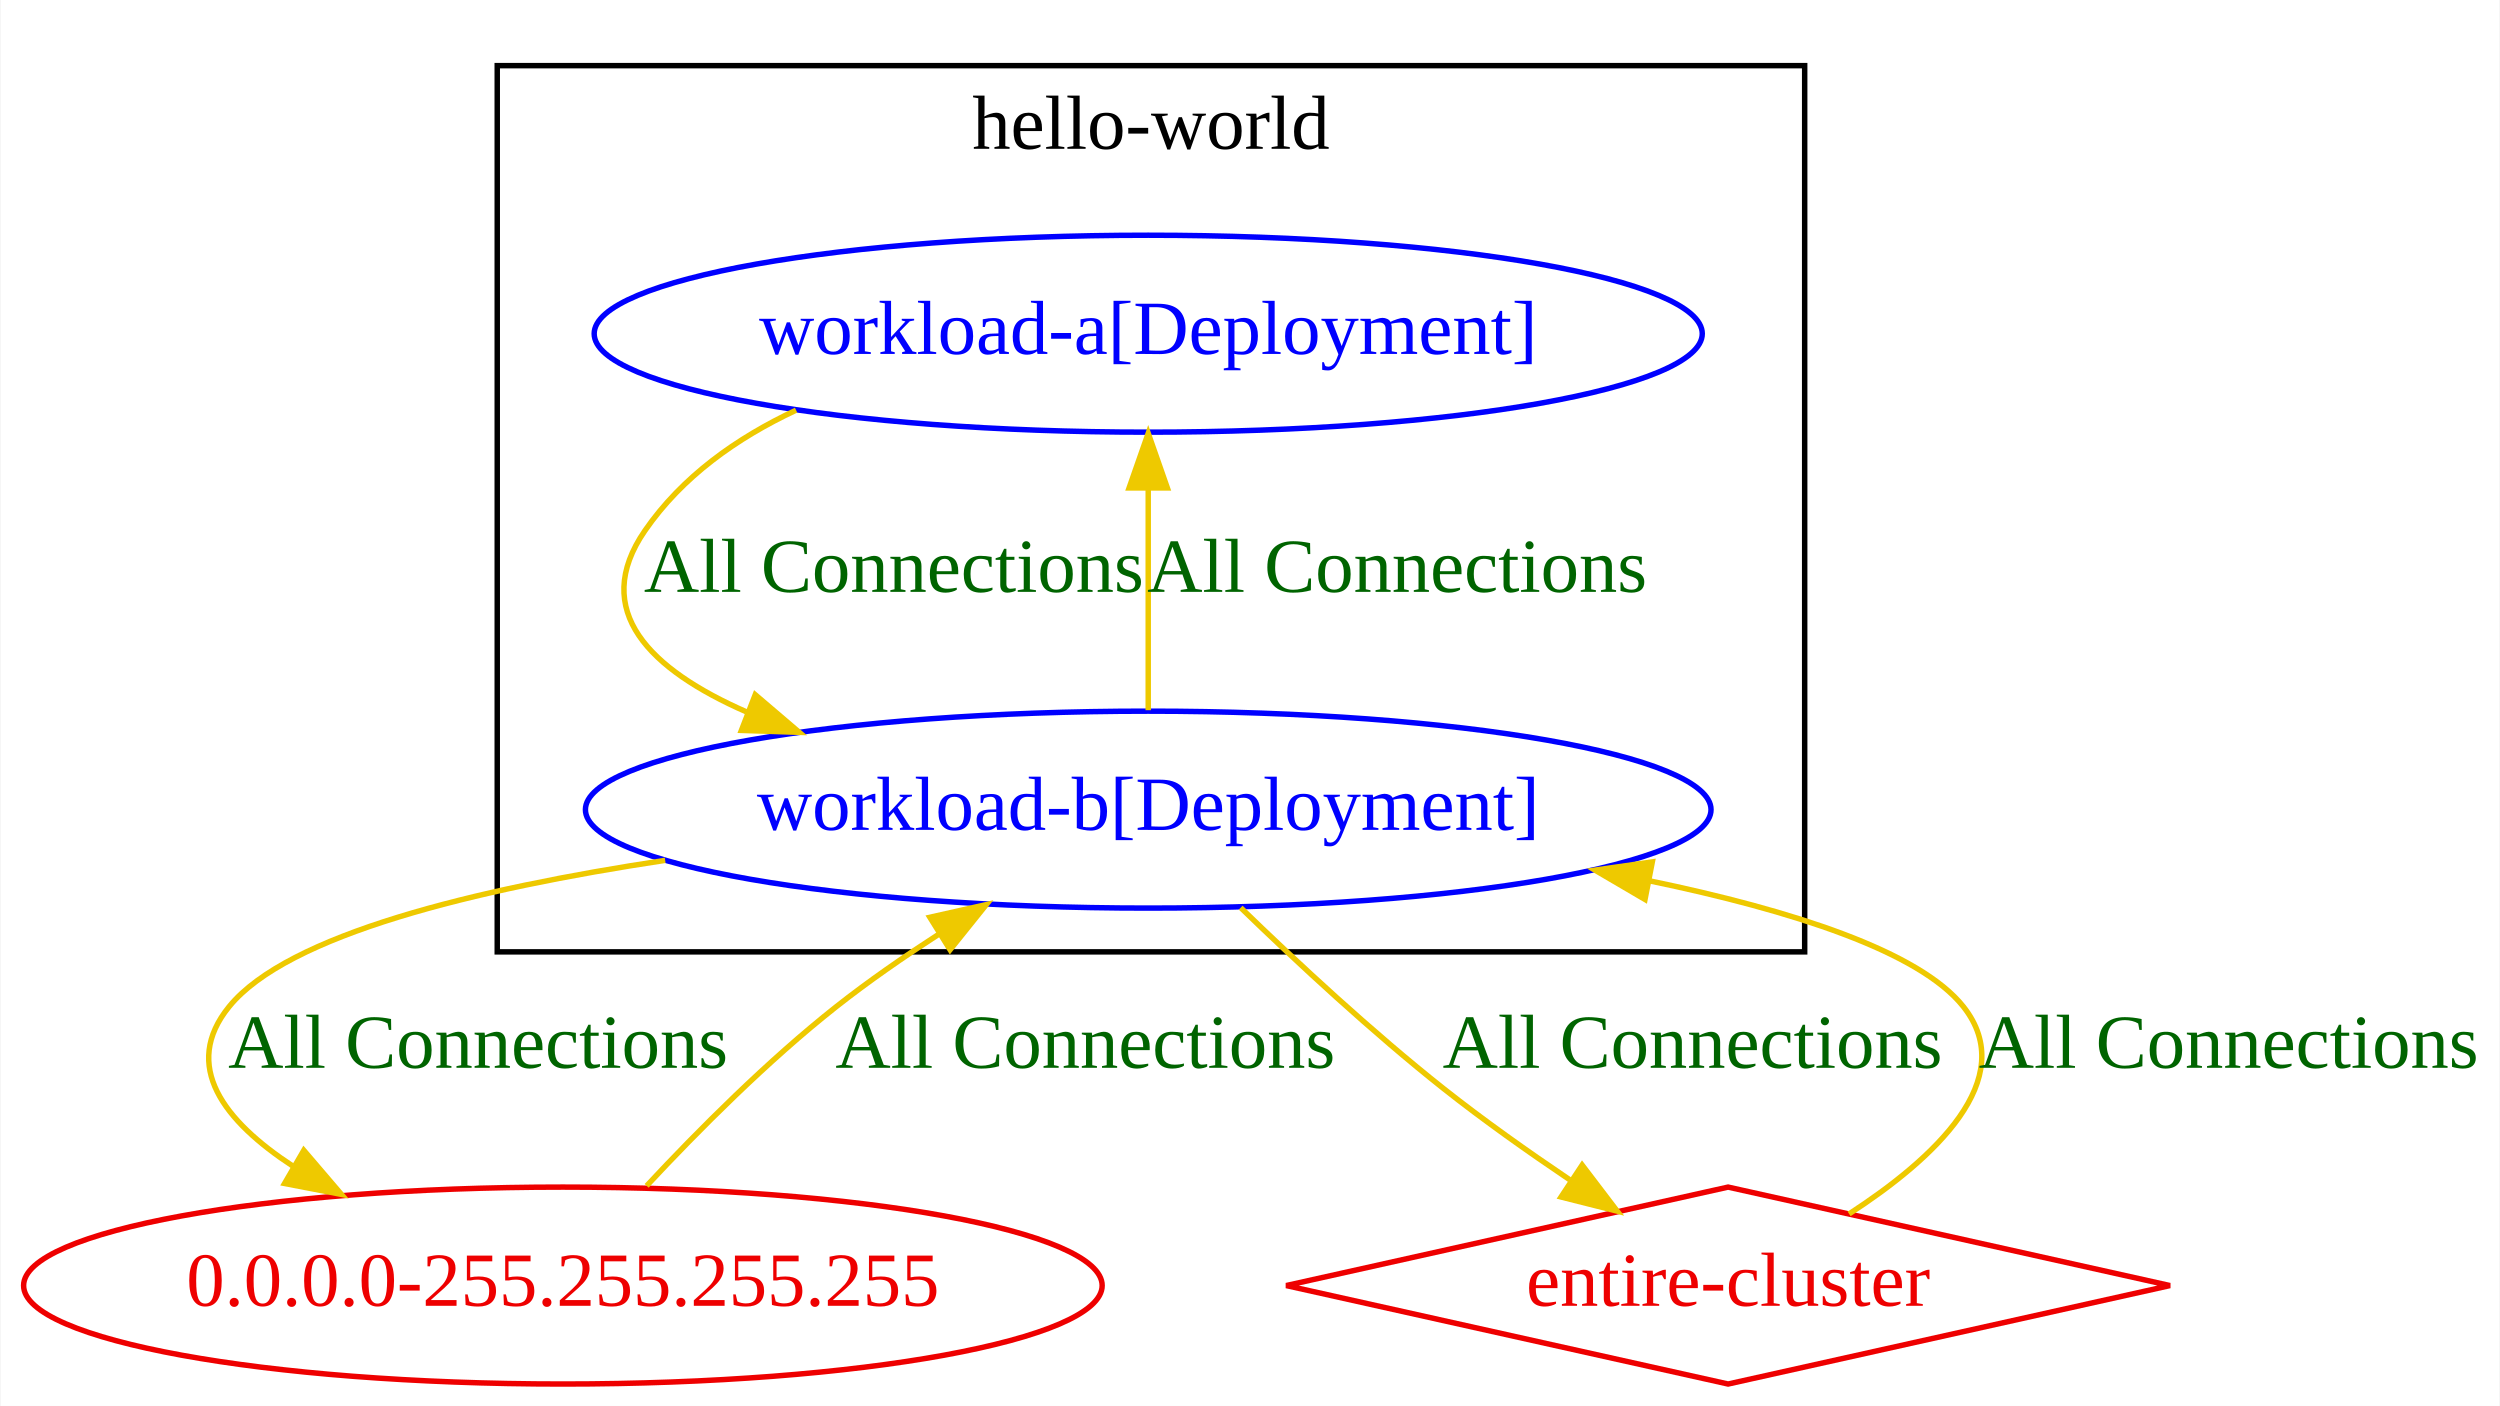
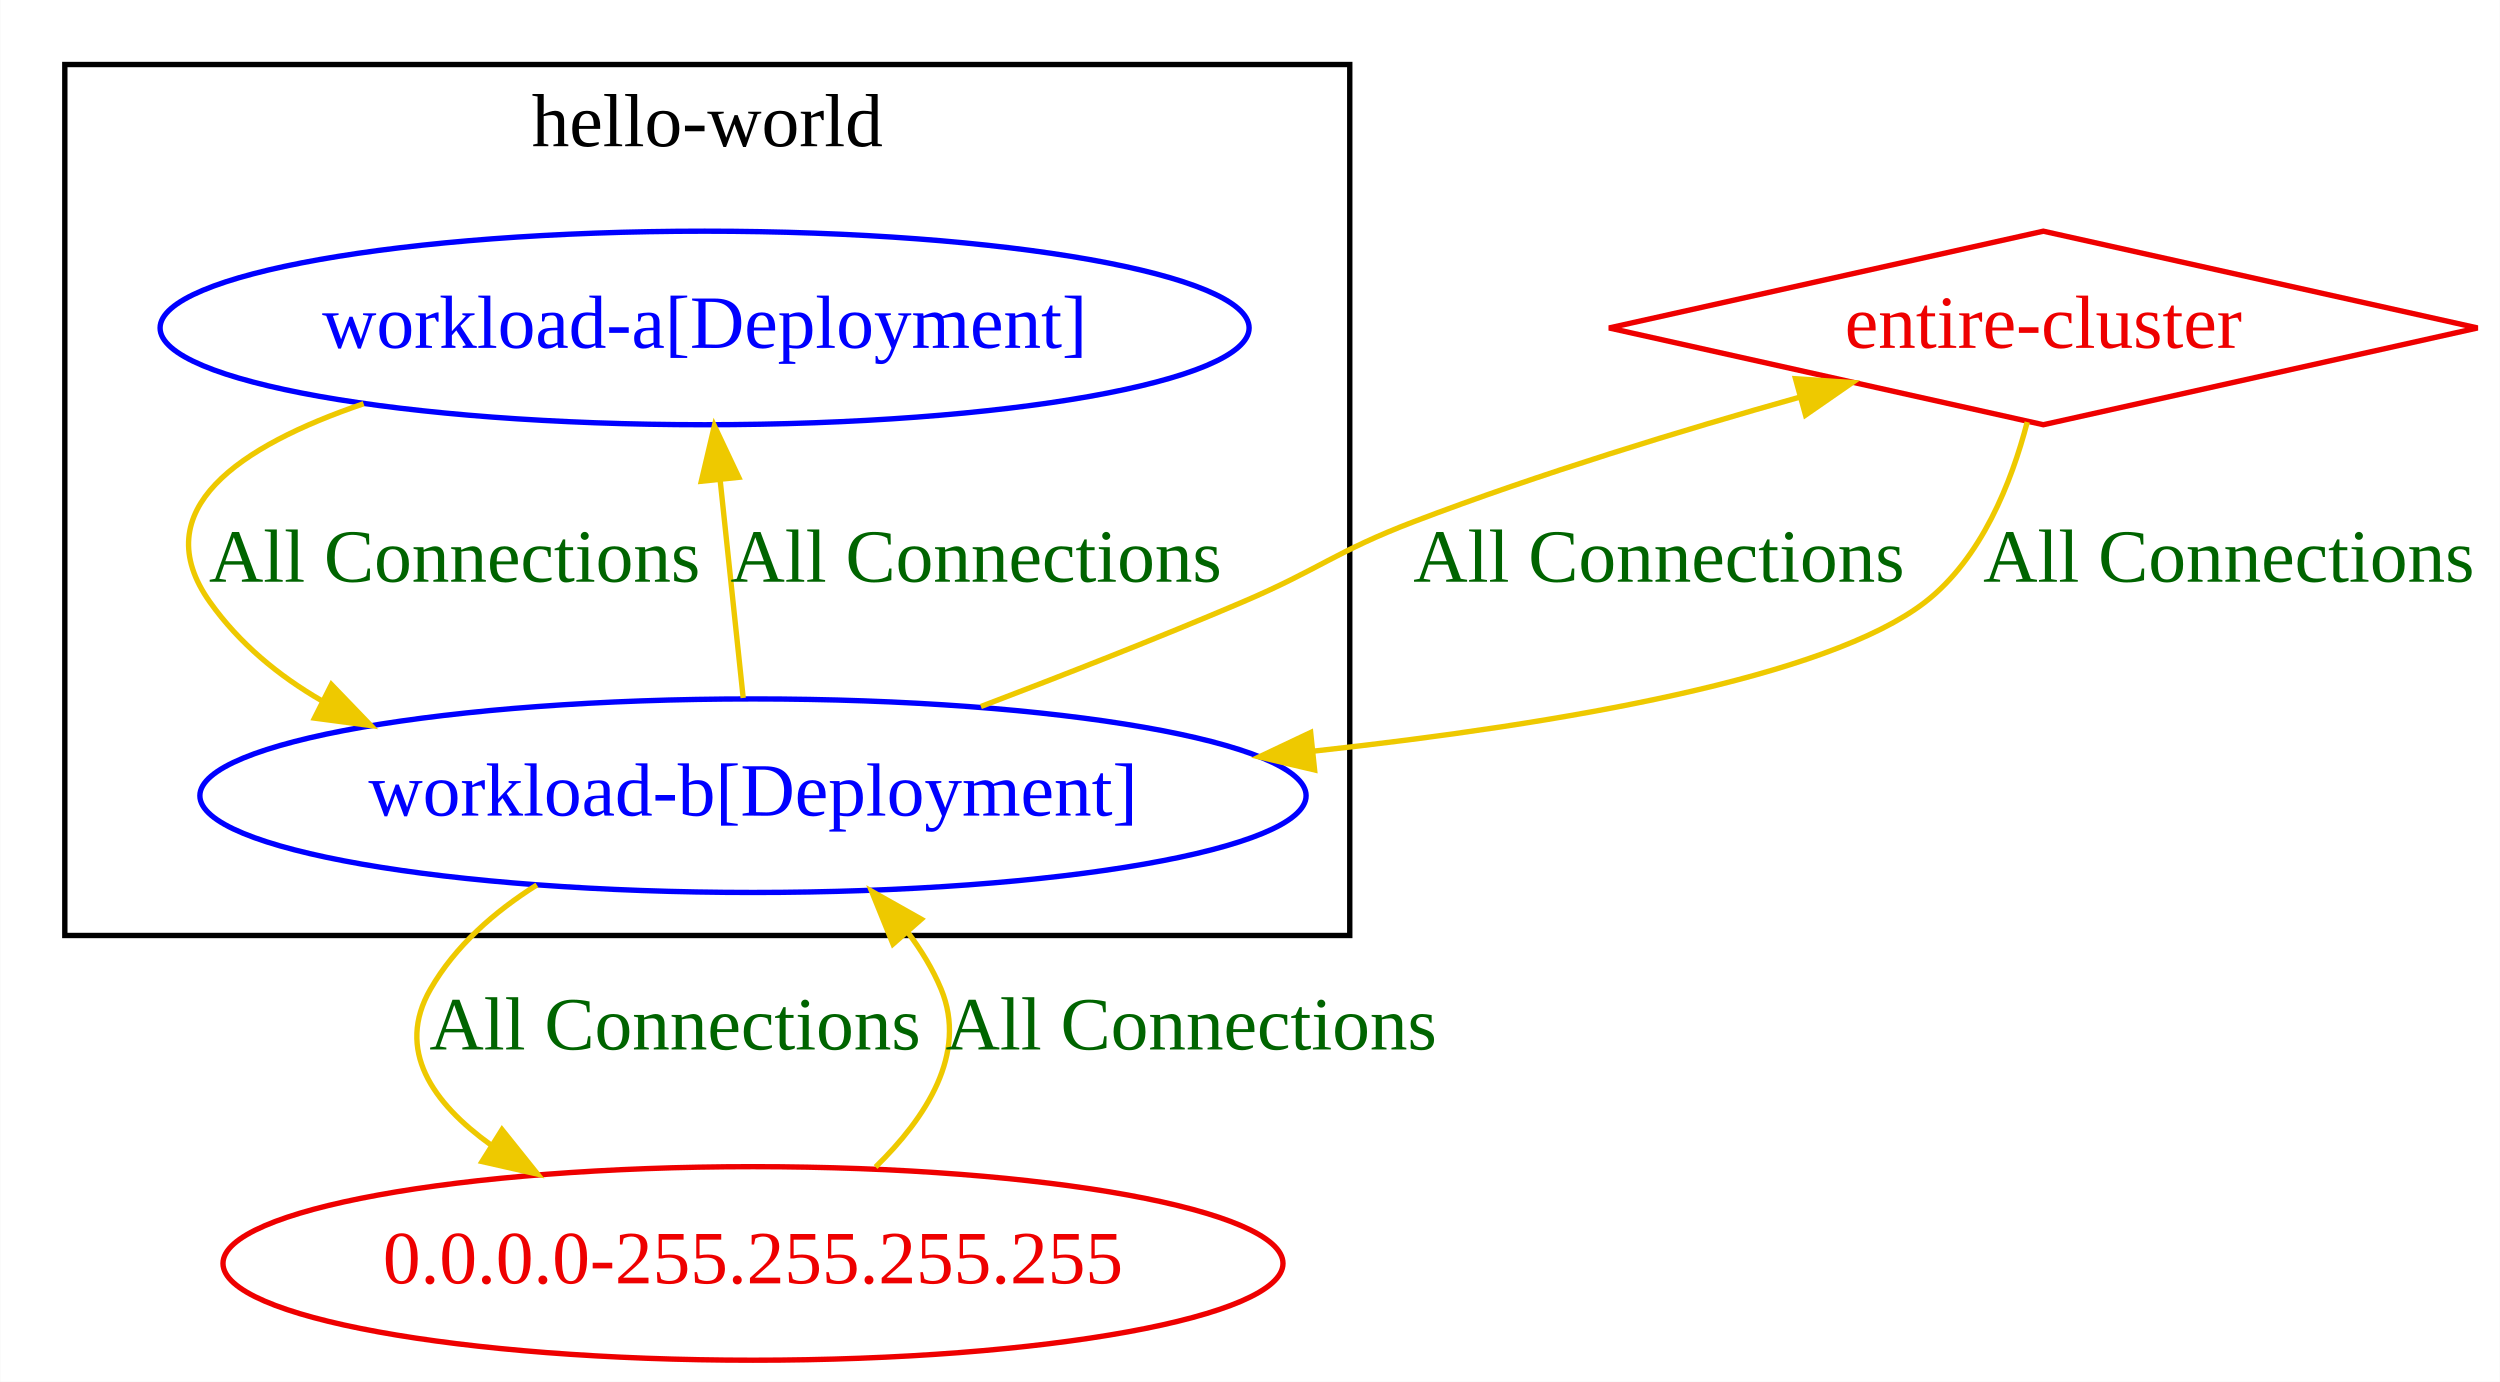
- <svg xmlns="http://www.w3.org/2000/svg" width="457pt" height="257pt" viewBox="0.00 0.00 456.79 257.00">
+ <svg xmlns="http://www.w3.org/2000/svg" width="465pt" height="257pt" viewBox="0.00 0.00 464.89 257.00">
  <g id="graph0" class="graph" transform="scale(1 1) rotate(0) translate(4 253)">
-     <polygon fill="white" stroke="transparent" points="-4,4 -4,-253 452.79,-253 452.79,4 -4,4" />
+     <polygon fill="white" stroke="transparent" points="-4,4 -4,-253 460.89,-253 460.89,4 -4,4" />
    <g id="clust1" class="cluster">
-       <polygon fill="none" stroke="black" points="86.79,-79 86.79,-241 325.79,-241 325.79,-79 86.79,-79" />
-       <text text-anchor="middle" x="206.29" y="-225.8" font-family="Times New Roman,serif" font-size="14.00">hello-world</text>
+       <polygon fill="none" stroke="black" points="8,-79 8,-241 247,-241 247,-79 8,-79" />
+       <text text-anchor="middle" x="127.5" y="-225.8" font-family="Times New Roman,serif" font-size="14.00">hello-world</text>
    </g>
    <g id="node1" class="node">
-       <ellipse fill="none" stroke="blue" cx="205.79" cy="-192" rx="101.28" ry="18" />
-       <text text-anchor="middle" x="205.79" y="-188.3" font-family="Times New Roman,serif" font-size="14.00" fill="blue">workload-a[Deployment]</text>
+       <ellipse fill="none" stroke="blue" cx="127" cy="-192" rx="101.28" ry="18" />
+       <text text-anchor="middle" x="127" y="-188.3" font-family="Times New Roman,serif" font-size="14.00" fill="blue">workload-a[Deployment]</text>
    </g>
    <g id="node2" class="node">
-       <ellipse fill="none" stroke="blue" cx="205.79" cy="-105" rx="102.88" ry="18" />
-       <text text-anchor="middle" x="205.79" y="-101.3" font-family="Times New Roman,serif" font-size="14.00" fill="blue">workload-b[Deployment]</text>
+       <ellipse fill="none" stroke="blue" cx="136" cy="-105" rx="102.88" ry="18" />
+       <text text-anchor="middle" x="136" y="-101.3" font-family="Times New Roman,serif" font-size="14.00" fill="blue">workload-b[Deployment]</text>
    </g>
    <g id="edge3" class="edge">
-       <path fill="none" stroke="#eec900" d="M141.42,-178.02C130.54,-172.93 120.58,-165.85 113.79,-156 103.69,-141.34 114.77,-130.58 132.32,-122.88" />
-       <polygon fill="#eec900" stroke="#eec900" points="133.95,-126.01 142.01,-119.13 131.42,-119.48 133.95,-126.01" />
-       <text text-anchor="middle" x="159.29" y="-144.8" font-family="Times New Roman,serif" font-size="14.00" fill="darkgreen">All Connections</text>
+       <path fill="none" stroke="#eec900" d="M63.58,-177.91C40.51,-170.06 22.77,-158.18 35,-141 40.45,-133.34 47.7,-127.34 55.83,-122.64" />
+       <polygon fill="#eec900" stroke="#eec900" points="57.59,-125.67 64.94,-118.04 54.44,-119.43 57.59,-125.67" />
+       <text text-anchor="middle" x="80.5" y="-144.8" font-family="Times New Roman,serif" font-size="14.00" fill="darkgreen">All Connections</text>
    </g>
    <g id="edge6" class="edge">
-       <path fill="none" stroke="#eec900" d="M205.79,-123.18C205.79,-134.81 205.79,-150.42 205.79,-163.73" />
-       <polygon fill="#eec900" stroke="#eec900" points="202.29,-163.8 205.79,-173.8 209.29,-163.8 202.29,-163.8" />
-       <text text-anchor="middle" x="251.29" y="-144.8" font-family="Times New Roman,serif" font-size="14.00" fill="darkgreen">All Connections</text>
+       <path fill="none" stroke="#eec900" d="M134.18,-123.18C132.95,-134.81 131.3,-150.42 129.89,-163.73" />
+       <polygon fill="#eec900" stroke="#eec900" points="126.39,-163.49 128.82,-173.8 133.35,-164.22 126.39,-163.49" />
+       <text text-anchor="middle" x="177.5" y="-144.8" font-family="Times New Roman,serif" font-size="14.00" fill="darkgreen">All Connections</text>
    </g>
    <g id="node3" class="node">
-       <ellipse fill="none" stroke="#ee0000" cx="98.79" cy="-18" rx="98.58" ry="18" />
-       <text text-anchor="middle" x="98.79" y="-14.3" font-family="Times New Roman,serif" font-size="14.00" fill="#ee0000">0.0.0.0-255.255.255.255</text>
+       <ellipse fill="none" stroke="#ee0000" cx="136" cy="-18" rx="98.58" ry="18" />
+       <text text-anchor="middle" x="136" y="-14.3" font-family="Times New Roman,serif" font-size="14.00" fill="#ee0000">0.0.0.0-255.255.255.255</text>
    </g>
    <g id="edge4" class="edge">
-       <path fill="none" stroke="#eec900" d="M117.49,-95.73C82.69,-90.48 48.46,-82.12 37.79,-69 29,-58.19 36.83,-48.08 49.45,-39.82" />
-       <polygon fill="#eec900" stroke="#eec900" points="51.43,-42.72 58.32,-34.66 47.91,-36.66 51.43,-42.72" />
-       <text text-anchor="middle" x="83.29" y="-57.8" font-family="Times New Roman,serif" font-size="14.00" fill="darkgreen">All Connections</text>
+       <path fill="none" stroke="#eec900" d="M95.8,-88.4C87.9,-83.43 80.62,-77.05 76,-69 69.53,-57.74 76.3,-47.91 87.3,-40.01" />
+       <polygon fill="#eec900" stroke="#eec900" points="89.32,-42.88 95.94,-34.61 85.6,-36.95 89.32,-42.88" />
+       <text text-anchor="middle" x="121.5" y="-57.8" font-family="Times New Roman,serif" font-size="14.00" fill="darkgreen">All Connections</text>
    </g>
    <g id="node4" class="node">
-       <polygon fill="none" stroke="#ee0000" points="311.79,-36 231.02,-18 311.79,0 392.56,-18 311.79,-36" />
-       <text text-anchor="middle" x="311.79" y="-14.3" font-family="Times New Roman,serif" font-size="14.00" fill="#ee0000">entire-cluster</text>
+       <polygon fill="none" stroke="#ee0000" points="376,-210 295.23,-192 376,-174 456.77,-192 376,-210" />
+       <text text-anchor="middle" x="376" y="-188.3" font-family="Times New Roman,serif" font-size="14.00" fill="#ee0000">entire-cluster</text>
    </g>
    <g id="edge5" class="edge">
-       <path fill="none" stroke="#eec900" d="M222.69,-87.08C233.05,-77.04 246.77,-64.31 259.79,-54 267.03,-48.27 275.18,-42.5 282.84,-37.34" />
-       <polygon fill="#eec900" stroke="#eec900" points="285.11,-40.03 291.53,-31.6 281.25,-34.19 285.11,-40.03" />
-       <text text-anchor="middle" x="305.29" y="-57.8" font-family="Times New Roman,serif" font-size="14.00" fill="darkgreen">All Connections</text>
+       <path fill="none" stroke="#eec900" d="M178.39,-121.59C193.79,-127.44 211.27,-134.3 227,-141 241.45,-147.16 244.32,-150.4 259,-156 282.28,-164.88 308.83,-172.98 330.76,-179.15" />
+       <polygon fill="#eec900" stroke="#eec900" points="329.91,-182.55 340.48,-181.84 331.77,-175.8 329.91,-182.55" />
+       <text text-anchor="middle" x="304.5" y="-144.8" font-family="Times New Roman,serif" font-size="14.00" fill="darkgreen">All Connections</text>
    </g>
    <g id="edge1" class="edge">
-       <path fill="none" stroke="#eec900" d="M114.1,-36.23C123.56,-46.38 136.26,-59.11 148.79,-69 154.62,-73.6 161.09,-78.08 167.52,-82.23" />
-       <polygon fill="#eec900" stroke="#eec900" points="165.87,-85.32 176.2,-87.64 169.57,-79.38 165.87,-85.32" />
-       <text text-anchor="middle" x="194.29" y="-57.8" font-family="Times New Roman,serif" font-size="14.00" fill="darkgreen">All Connections</text>
+       <path fill="none" stroke="#eec900" d="M158.8,-35.94C168.23,-45.14 175.95,-57.06 171,-69 169.45,-72.73 167.29,-76.28 164.8,-79.57" />
+       <polygon fill="#eec900" stroke="#eec900" points="162.04,-77.41 158.06,-87.23 167.3,-82.03 162.04,-77.41" />
+       <text text-anchor="middle" x="217.5" y="-57.8" font-family="Times New Roman,serif" font-size="14.00" fill="darkgreen">All Connections</text>
    </g>
    <g id="edge2" class="edge">
-       <path fill="none" stroke="#eec900" d="M333.91,-31.1C349.3,-41.08 365.31,-55.72 354.79,-69 346.78,-79.11 323.41,-86.59 297.49,-91.97" />
-       <polygon fill="#eec900" stroke="#eec900" points="296.6,-88.58 287.45,-93.94 297.94,-95.45 296.6,-88.58" />
-       <text text-anchor="middle" x="403.29" y="-57.8" font-family="Times New Roman,serif" font-size="14.00" fill="darkgreen">All Connections</text>
+       <path fill="none" stroke="#eec900" d="M373.01,-174.5C370.1,-163.31 364.51,-149.12 354,-141 335.84,-126.97 286.98,-118.41 240.11,-113.27" />
+       <polygon fill="#eec900" stroke="#eec900" points="240.46,-109.79 230.15,-112.22 239.73,-116.75 240.46,-109.79" />
+       <text text-anchor="middle" x="410.5" y="-144.8" font-family="Times New Roman,serif" font-size="14.00" fill="darkgreen">All Connections</text>
    </g>
  </g>
</svg>
